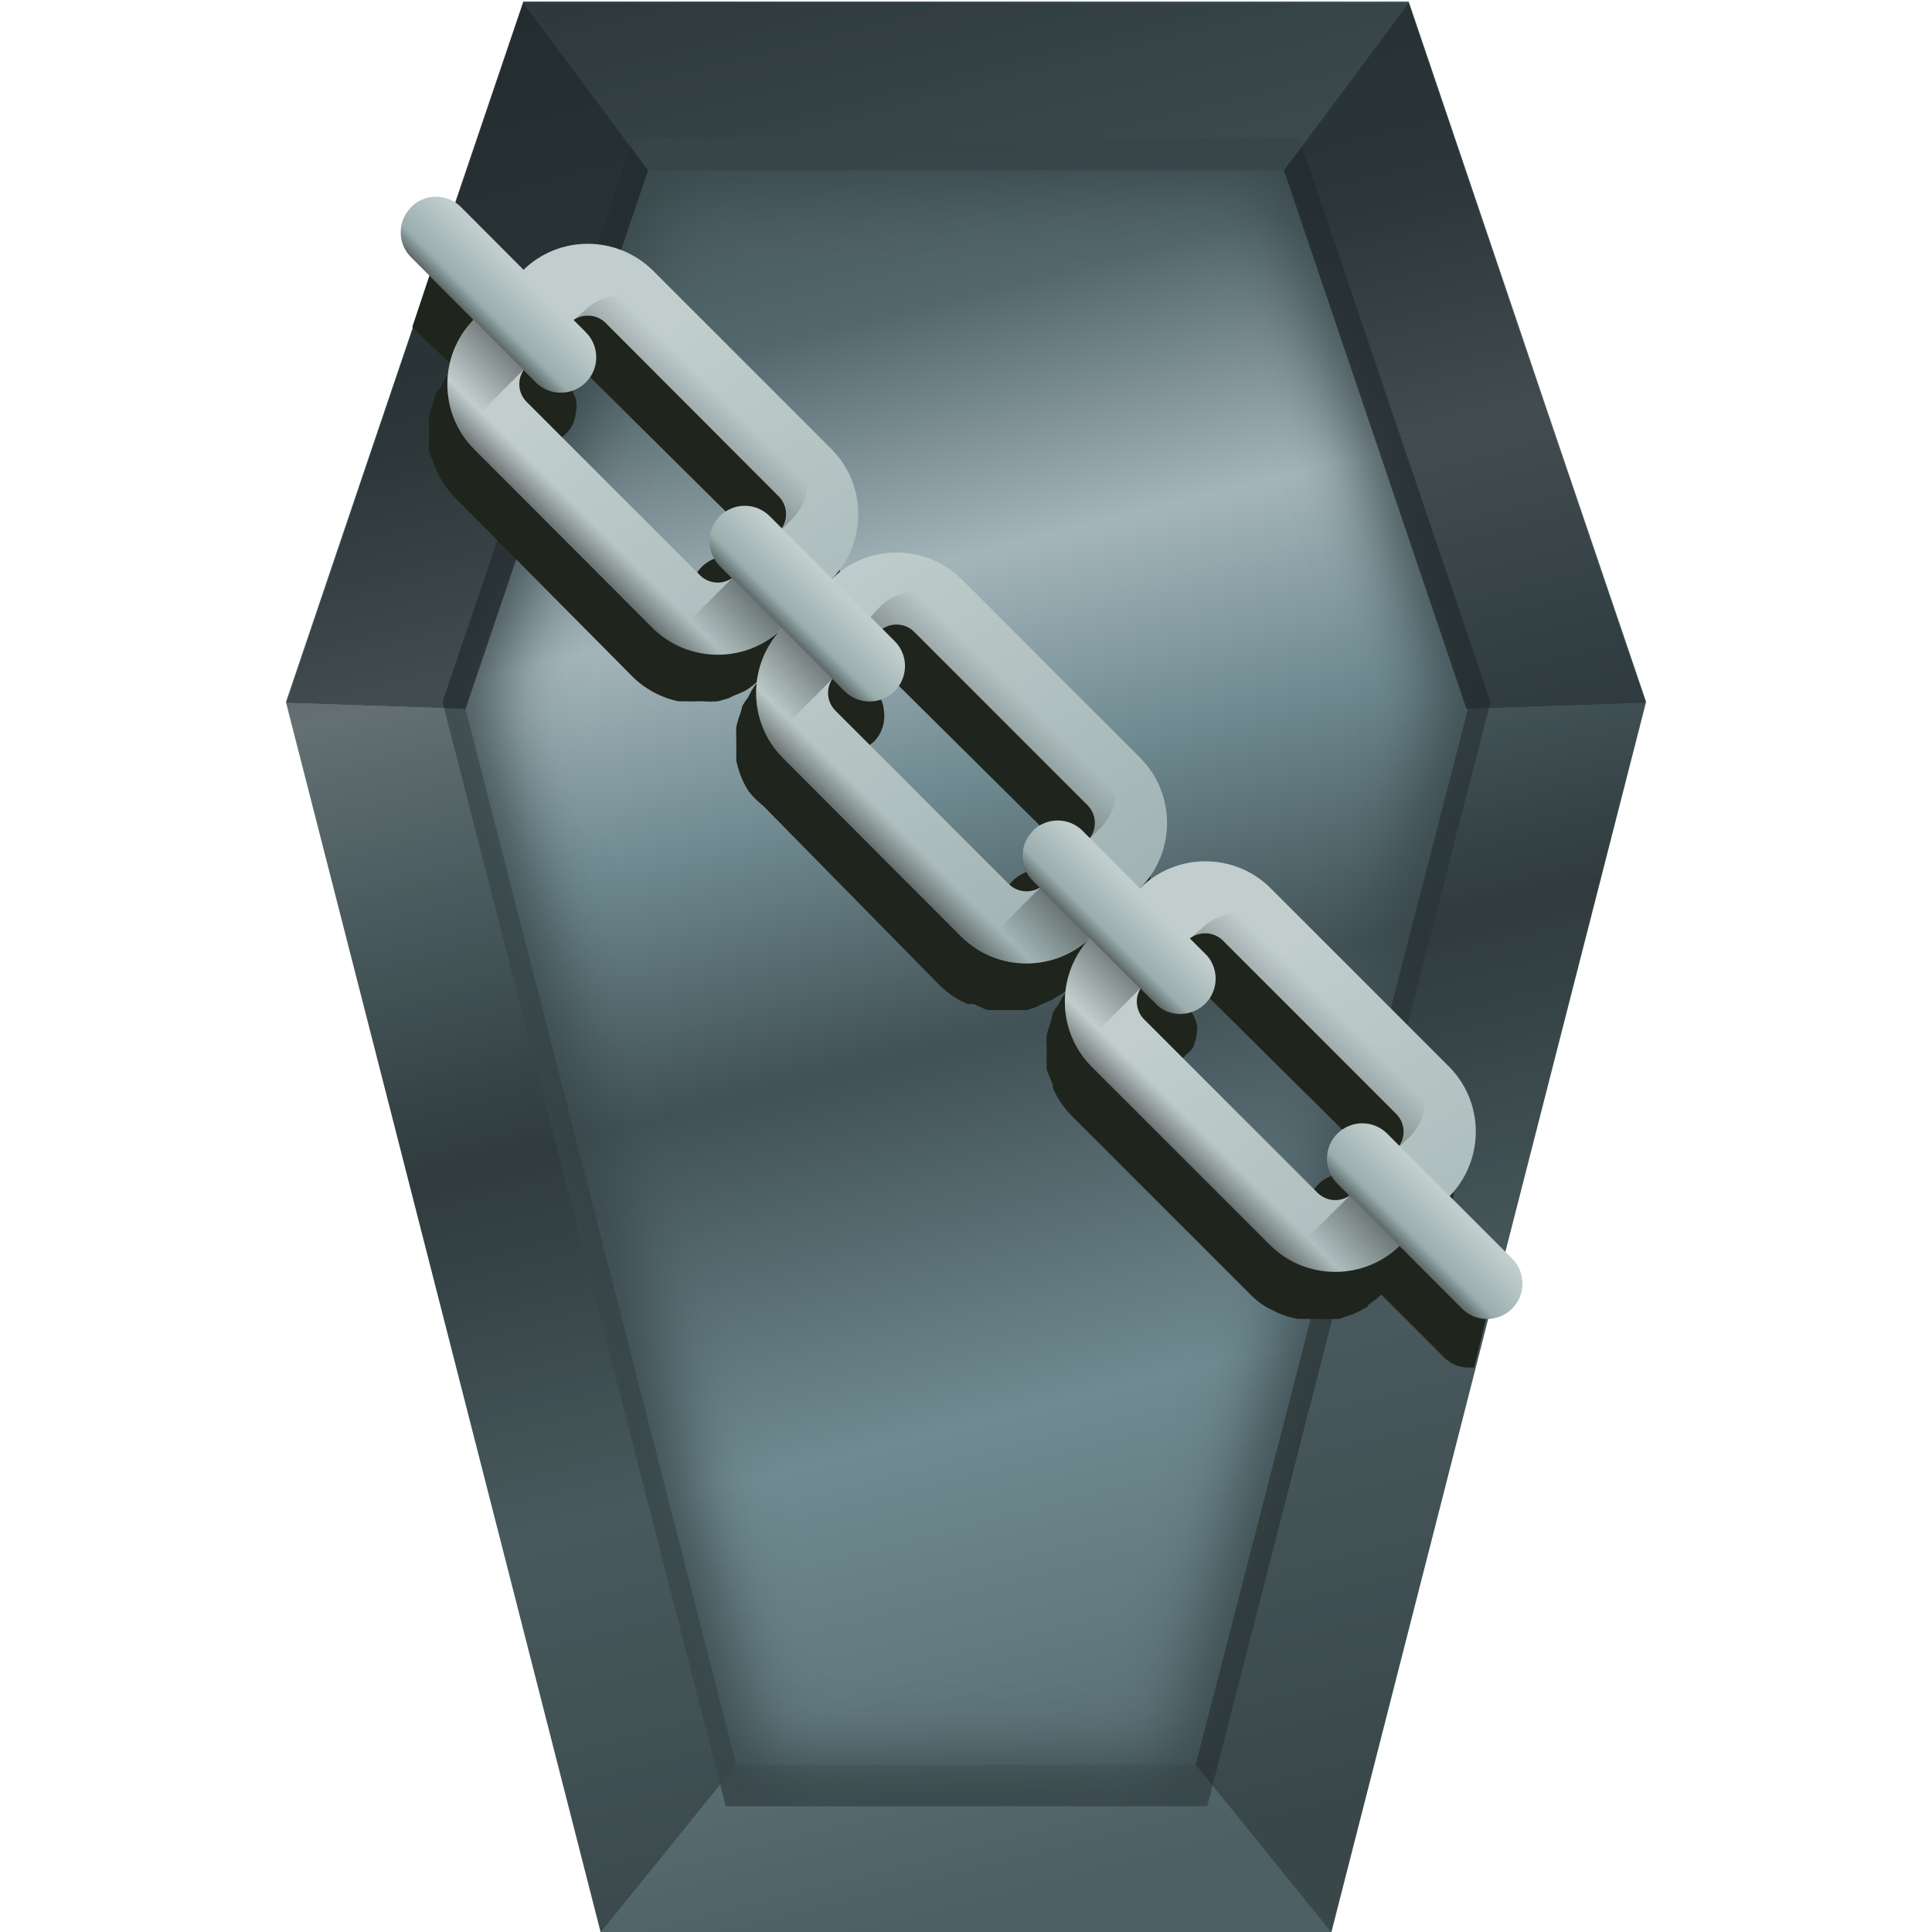
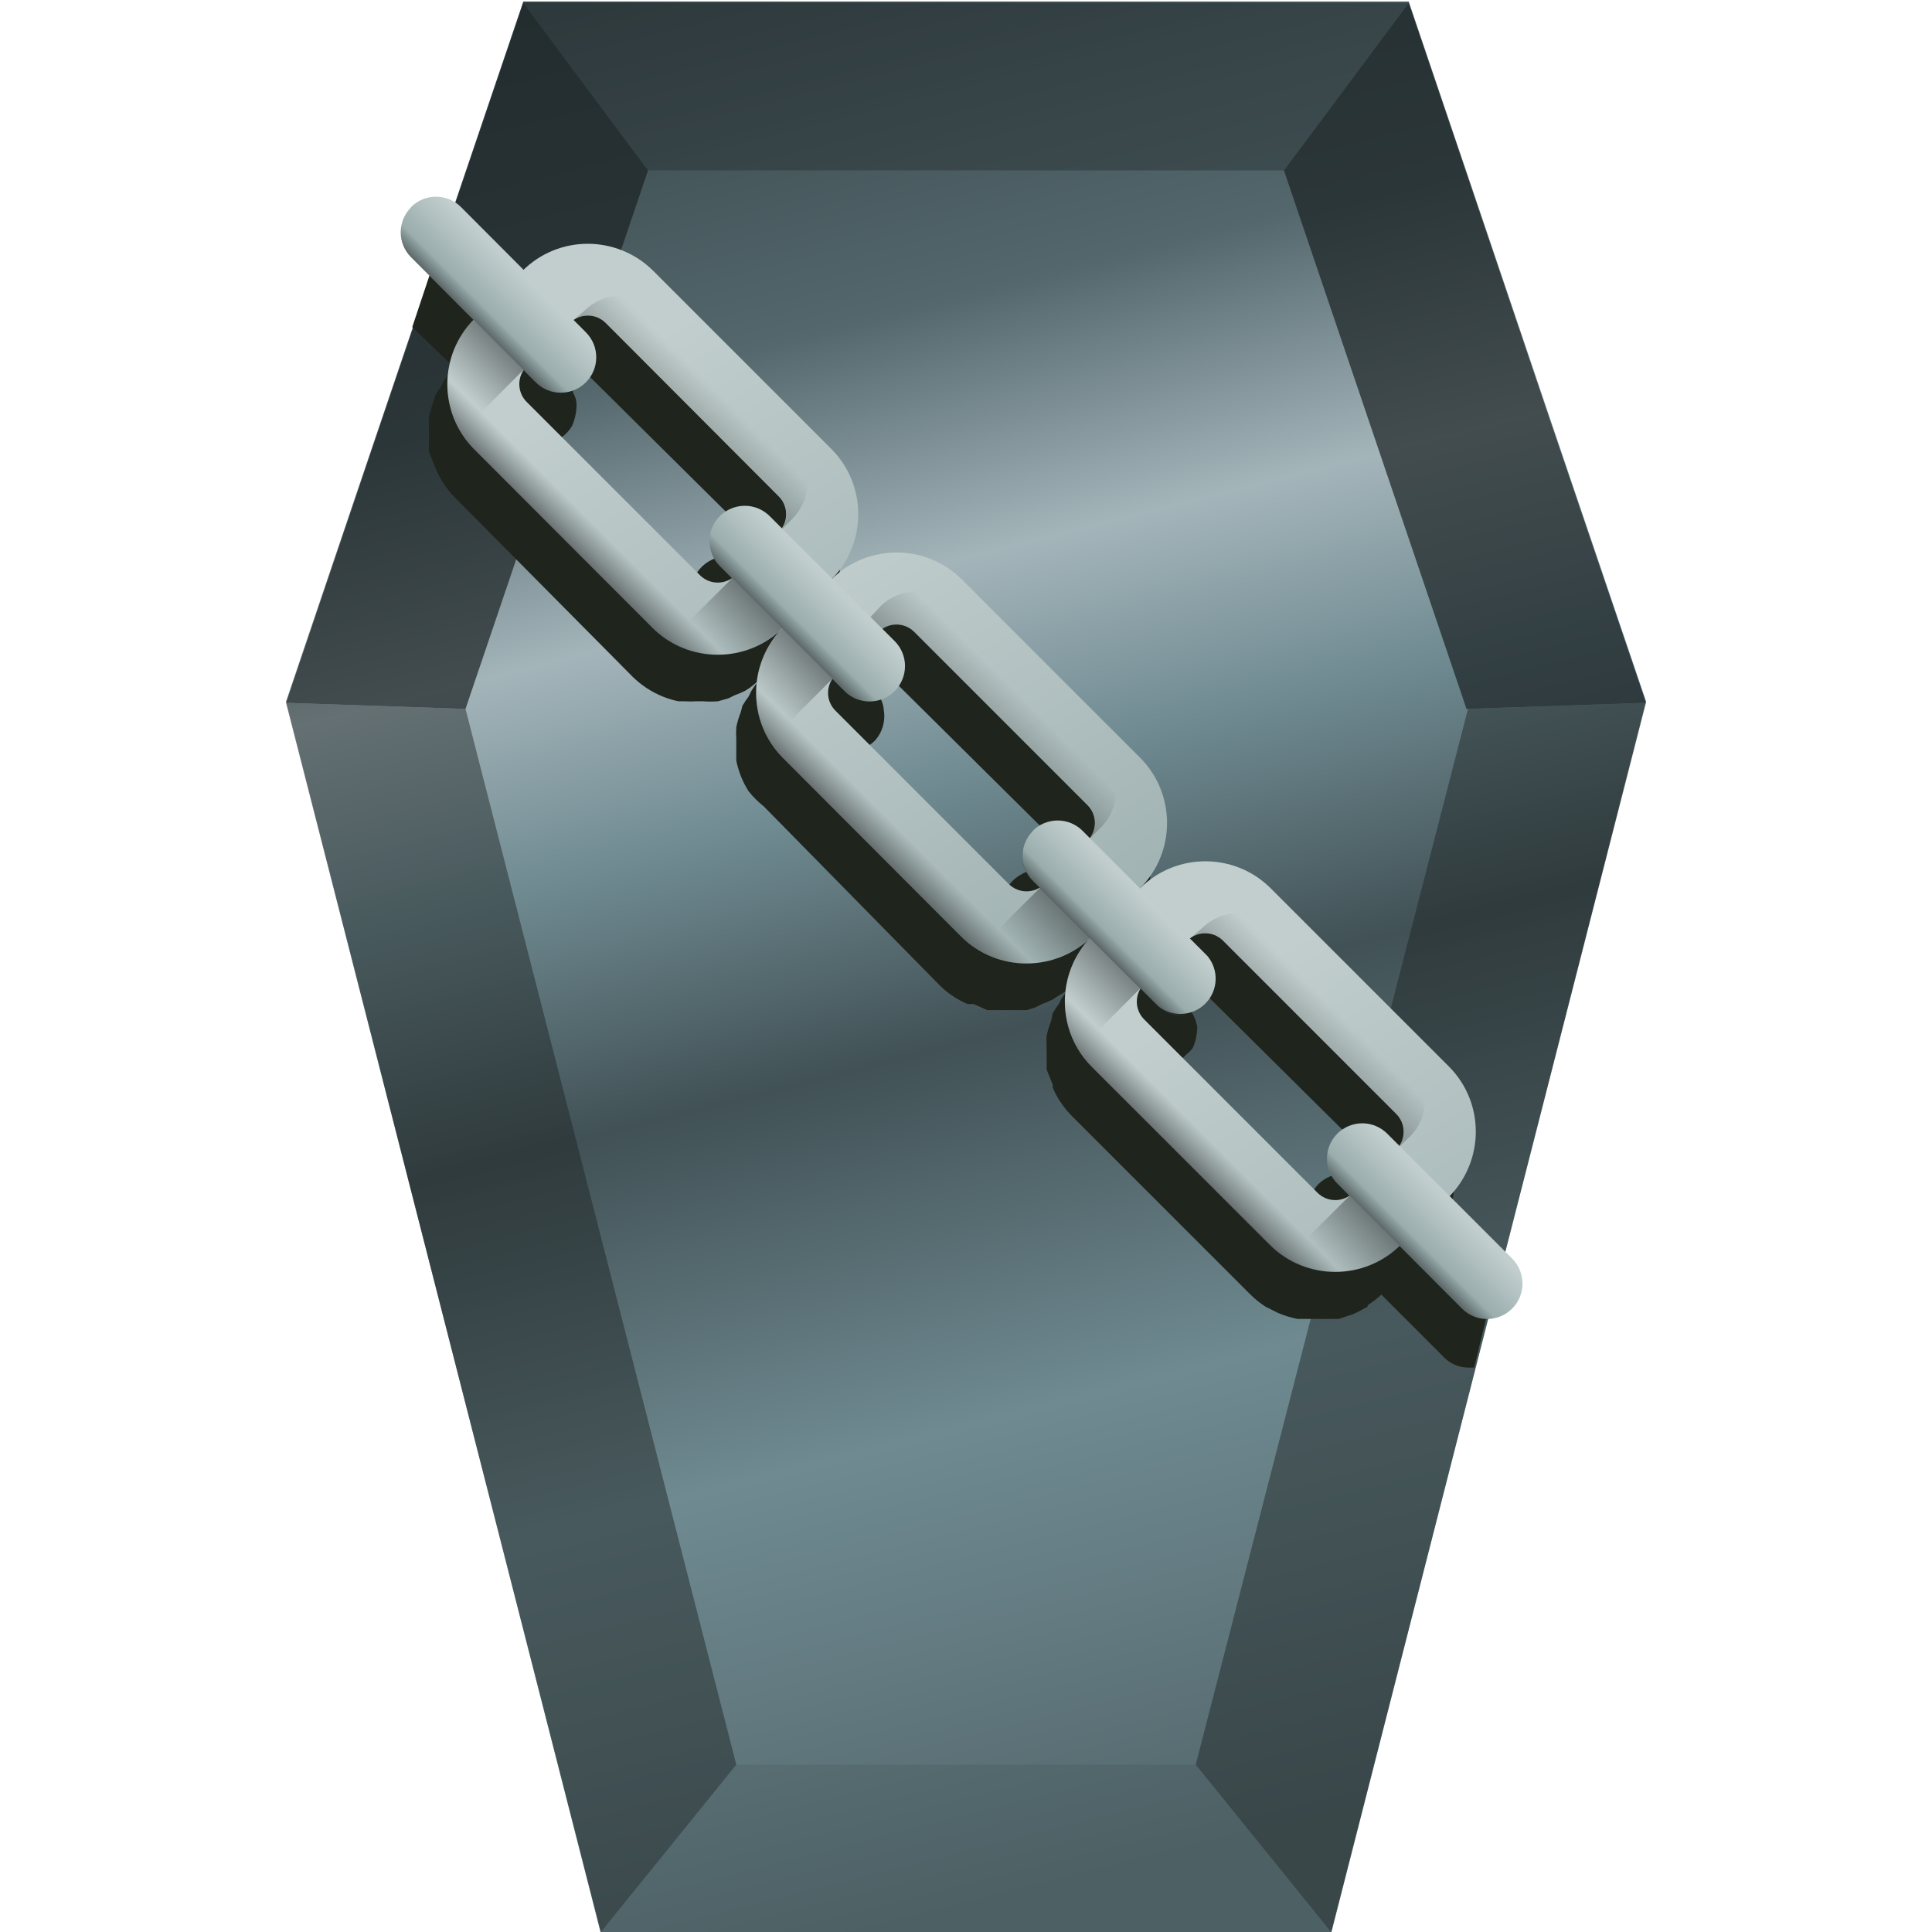
<svg xmlns="http://www.w3.org/2000/svg" xmlns:xlink="http://www.w3.org/1999/xlink" width="48" height="48" viewBox="0 0 12.7 12.7">
  <defs>
-     <linearGradient id="f" x1="228.05" x2="2.6" y1="326.56" y2="-25.34" gradientTransform="matrix(.04167 0 0 -.04167 20.88 29.4)" gradientUnits="userSpaceOnUse">
+     <linearGradient id="c" x1="228.05" x2="2.6" y1="326.56" y2="-25.34" gradientTransform="matrix(.04167 0 0 -.04167 20.88 29.4)" gradientUnits="userSpaceOnUse">
      <stop stop-color="#C2CECE" offset="0" />
      <stop stop-color="#97AAAA" offset="1" />
    </linearGradient>
-     <linearGradient id="g" x1="97.43" x2="167.02" y1="224.12" y2="154.54" gradientTransform="matrix(.04167 0 0 -.04167 20.88 29.4)" gradientUnits="userSpaceOnUse">
+     <linearGradient id="d" x1="97.43" x2="167.02" y1="224.12" y2="154.54" gradientTransform="matrix(.04167 0 0 -.04167 20.88 29.4)" gradientUnits="userSpaceOnUse">
      <stop stop-color="#363F3E" stop-opacity="0" offset="0" />
      <stop stop-color="#303033" offset="1" />
    </linearGradient>
-     <linearGradient id="h" x1="178.6" x2="203.92" y1="135.12" y2="109.8" gradientTransform="matrix(.04167 0 0 -.04167 20.88 29.4)" gradientUnits="userSpaceOnUse">
+     <linearGradient id="e" x1="178.6" x2="203.92" y1="135.12" y2="109.8" gradientTransform="matrix(.04167 0 0 -.04167 20.88 29.4)" gradientUnits="userSpaceOnUse">
      <stop stop-color="#363F3E" stop-opacity="0" offset="0" />
      <stop stop-color="#303033" offset="1" />
    </linearGradient>
-     <linearGradient id="i" x1="222.35" x2="-3.1" y1="122.48" y2="117.61" gradientTransform="matrix(.04167 0 0 -.04167 20.88 29.4)" gradientUnits="userSpaceOnUse">
+     <linearGradient id="f" x1="222.35" x2="-3.1" y1="122.48" y2="117.61" gradientTransform="matrix(.04167 0 0 -.04167 20.88 29.4)" gradientUnits="userSpaceOnUse">
      <stop stop-color="#C2CECE" offset="0" />
      <stop stop-color="#97AAAA" offset="1" />
    </linearGradient>
-     <linearGradient id="j" x1="374.04" x2="148.59" y1="438.94" y2="87.04" gradientTransform="matrix(.04167 0 0 -.04167 20.88 29.4)" gradientUnits="userSpaceOnUse">
+     <linearGradient id="g" x1="374.04" x2="148.59" y1="438.94" y2="87.04" gradientTransform="matrix(.04167 0 0 -.04167 20.88 29.4)" gradientUnits="userSpaceOnUse">
      <stop stop-color="#C2CECE" offset="0" />
      <stop stop-color="#97AAAA" offset="1" />
    </linearGradient>
-     <linearGradient id="k" x1="299.35" x2="368.18" y1="426.19" y2="357.36" gradientTransform="matrix(.04167 0 0 -.04167 20.88 29.4)" gradientUnits="userSpaceOnUse">
+     <linearGradient id="h" x1="299.35" x2="368.18" y1="426.19" y2="357.36" gradientTransform="matrix(.04167 0 0 -.04167 20.88 29.4)" gradientUnits="userSpaceOnUse">
      <stop stop-color="#363F3E" stop-opacity="0" offset="0" />
      <stop stop-color="#303033" offset="1" />
    </linearGradient>
-     <linearGradient id="l" x1="384.51" x2="409.83" y1="341.03" y2="315.71" gradientTransform="matrix(.04167 0 0 -.04167 20.88 29.4)" gradientUnits="userSpaceOnUse">
+     <linearGradient id="i" x1="384.51" x2="409.83" y1="341.03" y2="315.71" gradientTransform="matrix(.04167 0 0 -.04167 20.88 29.4)" gradientUnits="userSpaceOnUse">
      <stop stop-color="#363F3E" stop-opacity="0" offset="0" />
      <stop stop-color="#303033" offset="1" />
    </linearGradient>
-     <linearGradient id="m" x1="222.45" x2="-3" y1="323.94" y2="319.07" gradientTransform="matrix(.04167 0 0 -.04167 20.88 29.4)" gradientUnits="userSpaceOnUse">
+     <linearGradient id="j" x1="222.45" x2="-3" y1="323.94" y2="319.07" gradientTransform="matrix(.04167 0 0 -.04167 20.88 29.4)" gradientUnits="userSpaceOnUse">
      <stop stop-color="#C2CECE" offset="0" />
      <stop stop-color="#97AAAA" offset="1" />
    </linearGradient>
-     <linearGradient id="n" x1="281.66" x2="227.45" y1="237.97" y2="292.18" gradientTransform="matrix(.04167 0 0 -.04167 20.88 29.4)" gradientUnits="userSpaceOnUse">
+     <linearGradient id="k" x1="281.66" x2="227.45" y1="237.97" y2="292.18" gradientTransform="matrix(.04167 0 0 -.04167 20.88 29.4)" gradientUnits="userSpaceOnUse">
      <stop stop-color="#363F3E" stop-opacity="0" offset="0" />
      <stop stop-color="#303033" offset="1" />
    </linearGradient>
-     <linearGradient id="o" x1="222.39" x2="247.73" y1="297.24" y2="271.9" gradientTransform="matrix(.04167 0 0 -.04167 20.88 29.4)" gradientUnits="userSpaceOnUse">
+     <linearGradient id="l" x1="222.39" x2="247.73" y1="297.24" y2="271.9" gradientTransform="matrix(.04167 0 0 -.04167 20.88 29.4)" gradientUnits="userSpaceOnUse">
      <stop stop-color="#C2CECE" offset="0" />
      <stop stop-color="#97AAAA" offset="1" />
    </linearGradient>
-     <linearGradient id="p" x1="245.74" x2="258.96" y1="273.89" y2="260.67" gradientTransform="matrix(.04167 0 0 -.04167 20.88 29.4)" gradientUnits="userSpaceOnUse">
+     <linearGradient id="m" x1="245.74" x2="258.96" y1="273.89" y2="260.67" gradientTransform="matrix(.04167 0 0 -.04167 20.88 29.4)" gradientUnits="userSpaceOnUse">
      <stop stop-color="#363F3E" stop-opacity="0" offset="0" />
      <stop stop-color="#303033" offset="1" />
    </linearGradient>
-     <linearGradient id="q" x1="374.04" x2="148.59" y1="438.94" y2="87.04" gradientTransform="matrix(.04167 0 0 -.04167 3.72 46.56)" gradientUnits="userSpaceOnUse">
+     <linearGradient id="n" x1="374.04" x2="148.59" y1="438.94" y2="87.04" gradientTransform="matrix(.04167 0 0 -.04167 3.72 46.56)" gradientUnits="userSpaceOnUse">
      <stop stop-color="#C2CECE" offset="0" />
      <stop stop-color="#97AAAA" offset="1" />
    </linearGradient>
-     <linearGradient id="r" x1="299.35" x2="368.18" y1="426.19" y2="357.36" gradientTransform="matrix(.04167 0 0 -.04167 3.72 46.56)" gradientUnits="userSpaceOnUse">
+     <linearGradient id="o" x1="299.35" x2="368.18" y1="426.19" y2="357.36" gradientTransform="matrix(.04167 0 0 -.04167 3.72 46.56)" gradientUnits="userSpaceOnUse">
      <stop stop-color="#363F3E" stop-opacity="0" offset="0" />
      <stop stop-color="#303033" offset="1" />
    </linearGradient>
-     <linearGradient id="s" x1="384.51" x2="409.83" y1="341.03" y2="315.71" gradientTransform="matrix(.04167 0 0 -.04167 3.72 46.56)" gradientUnits="userSpaceOnUse">
+     <linearGradient id="p" x1="384.51" x2="409.83" y1="341.03" y2="315.71" gradientTransform="matrix(.04167 0 0 -.04167 3.72 46.56)" gradientUnits="userSpaceOnUse">
      <stop stop-color="#363F3E" stop-opacity="0" offset="0" />
      <stop stop-color="#303033" offset="1" />
    </linearGradient>
-     <linearGradient id="t" x1="222.45" x2="-3" y1="323.94" y2="319.07" gradientTransform="matrix(.04167 0 0 -.04167 3.72 46.56)" gradientUnits="userSpaceOnUse">
+     <linearGradient id="q" x1="222.45" x2="-3" y1="323.94" y2="319.07" gradientTransform="matrix(.04167 0 0 -.04167 3.72 46.56)" gradientUnits="userSpaceOnUse">
      <stop stop-color="#C2CECE" offset="0" />
      <stop stop-color="#97AAAA" offset="1" />
    </linearGradient>
-     <linearGradient id="u" x1="281.66" x2="227.45" y1="237.97" y2="292.18" gradientTransform="matrix(.04167 0 0 -.04167 3.72 46.56)" gradientUnits="userSpaceOnUse">
+     <linearGradient id="r" x1="281.66" x2="227.45" y1="237.97" y2="292.18" gradientTransform="matrix(.04167 0 0 -.04167 3.72 46.56)" gradientUnits="userSpaceOnUse">
      <stop stop-color="#363F3E" stop-opacity="0" offset="0" />
      <stop stop-color="#303033" offset="1" />
    </linearGradient>
-     <linearGradient id="v" x1="222.39" x2="247.73" y1="297.24" y2="271.9" gradientTransform="matrix(.04167 0 0 -.04167 3.72 46.56)" gradientUnits="userSpaceOnUse">
+     <linearGradient id="s" x1="222.39" x2="247.73" y1="297.24" y2="271.9" gradientTransform="matrix(.04167 0 0 -.04167 3.72 46.56)" gradientUnits="userSpaceOnUse">
      <stop stop-color="#C2CECE" offset="0" />
      <stop stop-color="#97AAAA" offset="1" />
    </linearGradient>
-     <linearGradient id="w" x1="245.74" x2="258.96" y1="273.89" y2="260.67" gradientTransform="matrix(.04167 0 0 -.04167 3.72 46.56)" gradientUnits="userSpaceOnUse">
+     <linearGradient id="t" x1="245.74" x2="258.96" y1="273.89" y2="260.67" gradientTransform="matrix(.04167 0 0 -.04167 3.72 46.56)" gradientUnits="userSpaceOnUse">
      <stop stop-color="#363F3E" stop-opacity="0" offset="0" />
      <stop stop-color="#303033" offset="1" />
    </linearGradient>
-     <linearGradient id="x" x1="281.66" x2="227.45" y1="237.97" y2="292.18" gradientTransform="matrix(.04167 0 0 -.04167 12.3 37.98)" gradientUnits="userSpaceOnUse">
+     <linearGradient id="u" x1="281.66" x2="227.45" y1="237.97" y2="292.18" gradientTransform="matrix(.04167 0 0 -.04167 12.3 37.98)" gradientUnits="userSpaceOnUse">
      <stop stop-color="#363F3E" stop-opacity="0" offset="0" />
      <stop stop-color="#303033" offset="1" />
    </linearGradient>
-     <linearGradient id="y" x1="222.39" x2="247.73" y1="297.24" y2="271.9" gradientTransform="matrix(.04167 0 0 -.04167 12.18 38.15)" gradientUnits="userSpaceOnUse">
+     <linearGradient id="v" x1="222.39" x2="247.73" y1="297.24" y2="271.9" gradientTransform="matrix(.04167 0 0 -.04167 12.18 38.15)" gradientUnits="userSpaceOnUse">
      <stop stop-color="#C2CECE" offset="0" />
      <stop stop-color="#97AAAA" offset="1" />
    </linearGradient>
-     <linearGradient id="z" x1="245.74" x2="258.96" y1="273.89" y2="260.67" gradientTransform="matrix(.04167 0 0 -.04167 12.18 38.15)" gradientUnits="userSpaceOnUse">
+     <linearGradient id="w" x1="245.74" x2="258.96" y1="273.89" y2="260.67" gradientTransform="matrix(.04167 0 0 -.04167 12.18 38.15)" gradientUnits="userSpaceOnUse">
      <stop stop-color="#363F3E" stop-opacity="0" offset="0" />
      <stop stop-color="#303033" offset="1" />
    </linearGradient>
-     <linearGradient id="A" x1="281.66" x2="227.45" y1="237.97" y2="292.18" gradientTransform="matrix(.04167 0 0 -.04167 29.46 20.82)" gradientUnits="userSpaceOnUse">
+     <linearGradient id="x" x1="281.66" x2="227.45" y1="237.97" y2="292.18" gradientTransform="matrix(.04167 0 0 -.04167 29.46 20.82)" gradientUnits="userSpaceOnUse">
      <stop stop-color="#363F3E" stop-opacity="0" offset="0" />
      <stop stop-color="#303033" offset="1" />
    </linearGradient>
-     <linearGradient id="B" x1="222.39" x2="247.73" y1="297.24" y2="271.9" gradientTransform="matrix(.04167 0 0 -.04167 29.46 20.82)" gradientUnits="userSpaceOnUse">
+     <linearGradient id="y" x1="222.39" x2="247.73" y1="297.24" y2="271.9" gradientTransform="matrix(.04167 0 0 -.04167 29.46 20.82)" gradientUnits="userSpaceOnUse">
      <stop stop-color="#C2CECE" offset="0" />
      <stop stop-color="#97AAAA" offset="1" />
    </linearGradient>
-     <linearGradient id="C" x1="245.74" x2="258.96" y1="273.89" y2="260.67" gradientTransform="matrix(.04167 0 0 -.04167 29.46 20.82)" gradientUnits="userSpaceOnUse">
+     <linearGradient id="z" x1="245.74" x2="258.96" y1="273.89" y2="260.67" gradientTransform="matrix(.04167 0 0 -.04167 29.46 20.82)" gradientUnits="userSpaceOnUse">
      <stop stop-color="#363F3E" stop-opacity="0" offset="0" />
      <stop stop-color="#303033" offset="1" />
    </linearGradient>
-     <linearGradient gradientTransform="scale(.26458)" xlink:href="#a" id="c" x1="13" y1=".03" x2="24.9" y2="47.18" gradientUnits="userSpaceOnUse" />
+     <linearGradient gradientTransform="scale(.26458)" xlink:href="#a" id="b" x1="13" y1=".03" x2="24.9" y2="47.18" gradientUnits="userSpaceOnUse" />
    <linearGradient id="a">
      <stop offset="0" stop-color="#374548" />
      <stop offset=".2" stop-color="#53676c" />
      <stop offset=".33" stop-color="#a4b5ba" />
      <stop offset=".44" stop-color="#6f8a91" />
      <stop offset=".57" stop-color="#415155" />
      <stop offset=".76" stop-color="#6f8a91" />
      <stop offset="1" stop-color="#53676c" />
    </linearGradient>
-     <clipPath id="d">
-       <path d="M-5.02.03l-3.1 4.15H-23.9l-4.55 13.4 6.73 26.24h11.44l6.73-26.24-4.55-13.4z" fill="url(#linearGradient1212)" />
-     </clipPath>
-     <filter id="e" x="-.08" width="1.17" y="-.05" height="1.09" color-interpolation-filters="sRGB">
-       <feGaussianBlur stdDeviation=".86" />
-     </filter>
-     <linearGradient id="b">
-       <stop offset="0" stop-color="#1a1a1a" />
-       <stop offset="1" stop-color="#1a1a1a" stop-opacity=".51" />
-     </linearGradient>
  </defs>
-   <path d="M10.82 4.6l-2.07 8.1h-4.8L1.88 4.6 3.44 0h5.82z" fill="url(#c)" transform="translate(0 .01)" />
+   <path d="M10.82 4.6l-2.07 8.1h-4.8L1.88 4.6 3.44 0h5.82z" fill="url(#b)" transform="translate(0 .01)" />
  <path d="M4.84 11.6l-.89 1.1h4.8l-.89-1.1z" fill="none" />
  <path d="M3.44.02l.82 1.1h4.18l.82-1.1z" fill="#1c2224" fill-opacity=".35" />
  <path d="M4.84 11.6l-.89 1.1-2.07-8.08 1.18.04z" fill="#1c2224" fill-opacity=".47" />
-   <path d="M-5.02.03l-3.1 4.15H-23.9l-4.55 13.4 6.73 26.24h11.44l6.73-26.24-4.55-13.4z" clip-path="url(#d)" transform="translate(10.78 -.25) scale(.27667)" fill="none" stroke="#374548" stroke-width="1.91" filter="url(#e)" />
  <path d="M1.88 4.62L3.44.02l.82 1.1-1.2 3.54zm8.94 0L9.26.02l-.82 1.1 1.2 3.54z" fill="#1c2224" fill-opacity=".71" />
  <path d="M7.86 11.6l.89 1.1 2.07-8.08-1.17.04z" fill="#1c2224" fill-opacity=".47" />
  <path d="M4.84 11.6l-.89 1.1h4.8l-.89-1.1z" fill="#1c2224" fill-opacity=".1" />
  <path d="M9.79 8.58l-.4-.4a.6.6 0 0 0 0-.84L8.24 6.18a.6.6 0 0 0-.86 0 .6.6 0 0 0 0-.86L6.2 4.14a.6.6 0 0 0-.86 0 .6.6 0 0 0 0-.86L4.17 2.1a.6.6 0 0 0-.86 0l-.4-.42-.04-.01-.16.48.28.27a.62.62 0 0 0-.07.08l-.02.04a.6.6 0 0 0-.04.06l-.01.04a.6.6 0 0 0-.03.1.6.6 0 0 0 0 .08v.15l.04.1a.6.6 0 0 0 .13.2l1.17 1.18a.61.61 0 0 0 .2.13.6.6 0 0 0 .1.03h.04a.7.7 0 0 0 .08 0h.04a.72.72 0 0 0 .1 0l.07-.02.04-.02a.59.59 0 0 0 .07-.03l.03-.02A.61.61 0 0 0 5 4.46a.6.6 0 0 0-.06.08l-.02.04a.6.6 0 0 0-.04.06l-.01.04a.6.6 0 0 0-.03.1.6.6 0 0 0 0 .08V5a.6.6 0 0 0 .08.2.6.6 0 0 0 .1.1l1.16 1.18a.59.59 0 0 0 .18.12h.04l.09.04h.26a.6.6 0 0 0 .06-.02l.04-.02a.6.6 0 0 0 .07-.03l.03-.02a.61.61 0 0 0 .09-.06.61.61 0 0 0-.06.07l-.02.04a.6.6 0 0 0-.04.06l-.01.05a.6.6 0 0 0-.03.1.6.6 0 0 0 0 .07v.15l.04.1v.02a.6.6 0 0 0 .12.18l1.18 1.18a.6.6 0 0 0 .1.08l.08.04a.63.63 0 0 0 .13.04h.16a.7.7 0 0 0 .06 0h.05l.06-.02.03-.01a.6.6 0 0 0 .08-.04l.02-.01v-.01a.6.6 0 0 0 .09-.07l.4.4a.23.23 0 0 0 .18.08h.03zM3.74 2.4c.04 0 .08 0 .1.04L5 3.59c.06.06.06.15.02.2l-.08-.07a.23.23 0 0 0-.28-.03.23.23 0 0 0-.05.36l.08.08a.16.16 0 0 1-.2-.02L3.33 2.98a.16.16 0 0 1-.01-.2l.08.07a.23.23 0 0 0 .36-.05c.02-.04.03-.1.03-.14 0-.05-.03-.1-.07-.14l-.07-.07a.16.16 0 0 1 .09-.03zm2.03 2.02c.04 0 .08.02.1.05l1.15 1.14c.05.05.06.12.04.18 0 .02-.02.03-.03.04l-.04-.05a.23.23 0 0 0-.28-.03.23.23 0 0 0-.12.2c0 .06.03.12.07.16l.04.04a.16.16 0 0 1-.2-.02L5.36 5a.16.16 0 0 1-.01-.2l.08.07a.23.23 0 0 0 .32 0 .24.24 0 0 0 .06-.2.2.2 0 0 0-.06-.13l-.07-.07a.16.16 0 0 1 .09-.04zM7.8 6.46c.04 0 .08.02.1.05l1.15 1.14c.06.06.06.15.02.2l-.08-.07a.23.23 0 0 0-.28-.03.23.23 0 0 0-.11.2c0 .06.02.1.06.16l.08.08a.16.16 0 0 1-.2-.02L7.38 7.03a.16.16 0 0 1-.02-.2l.1.1a.23.23 0 0 0 .34 0 .23.23 0 0 0 .04-.04c.02-.04.03-.1.03-.14a.27.27 0 0 0-.07-.14l-.11-.11a.16.16 0 0 1 .1-.04z" fill="#1f241c" />
  <g stroke-width=".04">
-     <path transform="matrix(-.23655 0 0 .23655 12.58 -.2)" d="M26.45 16.95L21.5 21.9c-1 1-1 2.63 0 3.63l1.34 1.34c1 1 2.63 1 3.63 0l4.95-4.96c1-1 1-2.62 0-3.63l-1.34-1.33c-1-1-2.63-1-3.63 0zm-2.29 8.46l-1.2-1.2a.7.7 0 0 1 0-.99l4.82-4.82a.7.7 0 0 1 .98 0l1.2 1.2a.7.7 0 0 1 0 1l-4.81 4.81a.7.7 0 0 1-.99 0z" fill="url(#f)" />
-     <path transform="matrix(-.23655 0 0 .23655 12.58 -.2)" d="M22.95 24.2a.7.7 0 0 1 0-.98l4.83-4.82a.7.7 0 0 1 .98 0l.33-.3-.37-.4a1.44 1.44 0 0 0-2.03 0l-4.1 4.1a1.44 1.44 0 0 0 0 2.04z" fill="url(#g)" />
-     <path transform="matrix(-.23655 0 0 .23655 12.58 -.2)" d="M31.42 18.29l-1.12-1.12.23.22c1 1 1 2.63 0 3.63l-4.95 4.95c-1 1-2.63 1-3.63 0l-.23-.22 1.12 1.12c1 1 2.63 1 3.63 0l4.95-4.96c1-1 1-2.62 0-3.62z" fill="url(#h)" />
-     <path transform="matrix(-.23655 0 0 .23655 12.58 -.2)" d="M23.27 24.52l-.16-.16z" fill="url(#i)" />
-     <path transform="matrix(-.23655 0 0 .23655 12.58 -.2)" d="M35.03 8.37l-4.95 4.95c-1 1-1 2.63 0 3.63l1.34 1.34c1 1 2.63 1 3.63 0L40 13.33c1-1 1-2.62 0-3.62l-1.34-1.34c-1-1-2.62-1-3.63 0zm-2.29 8.46l-1.2-1.2a.7.7 0 0 1 0-.99l4.81-4.82a.7.7 0 0 1 .99 0l1.2 1.2a.7.7 0 0 1 0 1l-4.81 4.81a.7.7 0 0 1-.99 0z" fill="url(#j)" />
-     <path transform="matrix(-.23655 0 0 .23655 12.58 -.2)" d="M31.53 15.63a.7.7 0 0 1 0-.99l4.82-4.82a.7.7 0 0 1 .99 0l-.4-.34a1.44 1.44 0 0 0-2.03 0l-3.75 3.75a1.44 1.44 0 0 0 0 2.03z" fill="url(#k)" />
-     <path transform="matrix(-.23655 0 0 .23655 12.58 -.2)" d="M40 9.7l-1.12-1.1.23.22c1 1 1 2.63 0 3.63l-4.95 4.95c-1 1-2.63 1-3.63 0l-.23-.22 1.12 1.12c1 1 2.63 1 3.63 0L40 13.33c1-1 1-2.62 0-3.62z" fill="url(#l)" />
-     <path transform="matrix(-.23655 0 0 .23655 12.58 -.2)" d="M31.85 15.94l-.16-.16z" fill="url(#m)" />
-     <path transform="matrix(-.23655 0 0 .23655 12.58 -.2)" d="M31.42 18.29c.86.85.98 2.17.37 3.16l-.9-.9-.84-.84-.2-.2 1.24-1.26.15-.14.14-.15 1.25-1.25 1.95 1.94c-.99.62-2.3.5-3.16-.37z" fill="url(#n)" />
-     <path transform="matrix(-.23655 0 0 .23655 12.58 -.2)" d="M33.18 15.19a.98.98 0 0 0-1.39 0l-3.47 3.47a.98.98 0 0 0 1.39 1.39l3.47-3.48c.38-.38.38-1 0-1.38z" fill="url(#o)" />
-     <path transform="matrix(-.23655 0 0 .23655 12.58 -.2)" d="M33.18 15.19a.98.98 0 0 0-.22-.17c.2.37.15.85-.17 1.16l-3.47 3.48a.98.98 0 0 1-1.17.16.98.98 0 0 0 1.56.23l3.47-3.48c.38-.38.38-1 0-1.38z" fill="url(#p)" />
-     <path transform="matrix(-.23655 0 0 .23655 12.58 -.2)" d="M17.87 25.53l-4.95 4.95c-1 1-1 2.62 0 3.63l1.34 1.33c1 1 2.63 1 3.63 0l4.95-4.95c1-1 1-2.62 0-3.63l-1.34-1.33c-1-1-2.63-1-3.63 0zm-2.29 8.46l-1.2-1.2a.7.7 0 0 1 0-.99l4.82-4.82a.7.7 0 0 1 .98 0l1.2 1.2a.7.7 0 0 1 0 1l-4.81 4.81a.7.7 0 0 1-.99 0z" fill="url(#q)" />
-     <path transform="matrix(-.23655 0 0 .23655 12.58 -.2)" d="M14.37 32.78a.7.7 0 0 1 0-.98l4.83-4.82a.7.7 0 0 1 .98 0l-.4-.34a1.44 1.44 0 0 0-2.03 0L14 30.4a1.44 1.44 0 0 0 0 2.03z" fill="url(#r)" />
-     <path transform="matrix(-.23655 0 0 .23655 12.58 -.2)" d="M22.84 26.86l-1.12-1.11.23.22c1 1 1 2.63 0 3.63L17 34.55c-1 1-2.63 1-3.63 0l-.23-.22 1.12 1.12c1 1 2.63 1 3.63 0l4.95-4.96c1-1 1-2.62 0-3.62z" fill="url(#s)" />
-     <path transform="matrix(-.23655 0 0 .23655 12.58 -.2)" d="M14.69 33.1l-.16-.16z" fill="url(#t)" />
-     <path transform="matrix(-.23655 0 0 .23655 12.58 -.2)" d="M14.26 35.45c.86.85 2.17.98 3.16.36l-1.95-1.94-1.25 1.25-.14.15-.07.07z" fill="url(#u)" />
-     <path transform="matrix(-.23655 0 0 .23655 12.58 -.2)" d="M16.02 32.35a.98.98 0 0 0-1.39 0l-3.47 3.47a.98.98 0 0 0 1.39 1.39l3.47-3.48c.38-.38.38-1 0-1.38z" fill="url(#v)" />
-     <path transform="matrix(-.23655 0 0 .23655 12.58 -.2)" d="M16.02 32.35a.98.98 0 0 0-.22-.17c.2.37.15.85-.17 1.16l-3.47 3.48a.98.98 0 0 1-1.17.16.98.98 0 0 0 1.56.23l3.47-3.48c.38-.38.38-1 0-1.38z" fill="url(#w)" />
-     <path transform="matrix(-.23655 0 0 .23655 12.58 -.2)" d="M22.84 26.86c.86.86.98 2.18.37 3.17l-.9-.9-.84-.84-.2-.2 1.24-1.26.15-.14.14-.15 1.25-1.25L26 27.23c-.99.62-2.3.5-3.16-.37z" fill="url(#x)" />
-     <path transform="matrix(-.23655 0 0 .23655 12.58 -.2)" d="M24.49 23.94a.98.98 0 0 0-1.4 0l-3.46 3.47A.98.98 0 0 0 21 28.8l3.48-3.48c.38-.38.38-1 0-1.38z" fill="url(#y)" />
-     <path transform="matrix(-.23655 0 0 .23655 12.58 -.2)" d="M24.49 23.94a.98.98 0 0 0-.23-.17c.2.37.15.85-.16 1.16l-3.48 3.48a.98.98 0 0 1-1.16.16.98.98 0 0 0 1.55.23l3.48-3.48c.38-.38.38-1 0-1.38z" fill="url(#z)" />
-     <path transform="matrix(-.23655 0 0 .23655 12.58 -.2)" d="M39.83 9.52h-.01l-.15.15-1.25 1.25.21.2.85.85.89.9c.61-1 .49-2.3-.37-3.16z" fill="url(#A)" />
-     <path transform="matrix(-.23655 0 0 .23655 12.58 -.2)" d="M41.76 6.6a.98.98 0 0 0-1.39 0l-3.47 3.48a.98.98 0 0 0 1.39 1.39l3.47-3.48c.38-.38.38-1 0-1.38z" fill="url(#B)" />
-     <path transform="matrix(-.23655 0 0 .23655 12.58 -.2)" d="M41.76 6.6a.98.98 0 0 0-.22-.16c.2.37.15.85-.17 1.16l-3.47 3.48a.98.98 0 0 1-1.17.16.98.98 0 0 0 1.56.23l3.47-3.48c.38-.38.38-1 0-1.38z" fill="url(#C)" />
+     <path transform="matrix(-.23655 0 0 .23655 12.58 -.2)" d="M26.45 16.95L21.5 21.9c-1 1-1 2.63 0 3.63l1.34 1.34c1 1 2.63 1 3.63 0l4.95-4.96c1-1 1-2.62 0-3.63l-1.34-1.33c-1-1-2.63-1-3.63 0zm-2.29 8.46l-1.2-1.2a.7.7 0 0 1 0-.99l4.82-4.82a.7.7 0 0 1 .98 0l1.2 1.2a.7.7 0 0 1 0 1l-4.81 4.81a.7.7 0 0 1-.99 0z" fill="url(#c)" />
+     <path transform="matrix(-.23655 0 0 .23655 12.58 -.2)" d="M22.95 24.2a.7.7 0 0 1 0-.98l4.83-4.82a.7.7 0 0 1 .98 0l.33-.3-.37-.4a1.44 1.44 0 0 0-2.03 0l-4.1 4.1a1.44 1.44 0 0 0 0 2.04z" fill="url(#d)" />
+     <path transform="matrix(-.23655 0 0 .23655 12.58 -.2)" d="M31.42 18.29l-1.12-1.12.23.22c1 1 1 2.63 0 3.63l-4.95 4.95c-1 1-2.63 1-3.63 0l-.23-.22 1.12 1.12c1 1 2.63 1 3.63 0l4.95-4.96c1-1 1-2.62 0-3.62z" fill="url(#e)" />
+     <path transform="matrix(-.23655 0 0 .23655 12.58 -.2)" d="M23.27 24.52l-.16-.16z" fill="url(#f)" />
+     <path transform="matrix(-.23655 0 0 .23655 12.58 -.2)" d="M35.03 8.37l-4.95 4.95c-1 1-1 2.63 0 3.63l1.34 1.34c1 1 2.63 1 3.63 0L40 13.33c1-1 1-2.62 0-3.62l-1.34-1.34c-1-1-2.62-1-3.63 0zm-2.29 8.46l-1.2-1.2a.7.7 0 0 1 0-.99l4.81-4.82a.7.7 0 0 1 .99 0l1.2 1.2a.7.7 0 0 1 0 1l-4.81 4.81a.7.7 0 0 1-.99 0z" fill="url(#g)" />
+     <path transform="matrix(-.23655 0 0 .23655 12.58 -.2)" d="M31.53 15.63a.7.7 0 0 1 0-.99l4.82-4.82a.7.7 0 0 1 .99 0l-.4-.34a1.44 1.44 0 0 0-2.03 0l-3.75 3.75a1.44 1.44 0 0 0 0 2.03z" fill="url(#h)" />
+     <path transform="matrix(-.23655 0 0 .23655 12.58 -.2)" d="M40 9.7l-1.12-1.1.23.22c1 1 1 2.63 0 3.63l-4.95 4.95c-1 1-2.63 1-3.63 0l-.23-.22 1.12 1.12c1 1 2.63 1 3.63 0L40 13.33c1-1 1-2.62 0-3.62z" fill="url(#i)" />
+     <path transform="matrix(-.23655 0 0 .23655 12.58 -.2)" d="M31.85 15.94l-.16-.16z" fill="url(#j)" />
+     <path transform="matrix(-.23655 0 0 .23655 12.58 -.2)" d="M31.42 18.29c.86.85.98 2.17.37 3.16l-.9-.9-.84-.84-.2-.2 1.24-1.26.15-.14.14-.15 1.25-1.25 1.95 1.94c-.99.62-2.3.5-3.16-.37z" fill="url(#k)" />
+     <path transform="matrix(-.23655 0 0 .23655 12.58 -.2)" d="M33.18 15.19a.98.98 0 0 0-1.39 0l-3.47 3.47a.98.98 0 0 0 1.39 1.39l3.47-3.48c.38-.38.38-1 0-1.38z" fill="url(#l)" />
+     <path transform="matrix(-.23655 0 0 .23655 12.58 -.2)" d="M33.18 15.19a.98.98 0 0 0-.22-.17c.2.37.15.85-.17 1.16l-3.47 3.48a.98.98 0 0 1-1.17.16.98.98 0 0 0 1.56.23l3.47-3.48c.38-.38.38-1 0-1.38z" fill="url(#m)" />
+     <path transform="matrix(-.23655 0 0 .23655 12.58 -.2)" d="M17.87 25.53l-4.95 4.95c-1 1-1 2.62 0 3.63l1.34 1.33c1 1 2.63 1 3.63 0l4.95-4.95c1-1 1-2.62 0-3.63l-1.34-1.33c-1-1-2.63-1-3.63 0zm-2.29 8.46l-1.2-1.2a.7.7 0 0 1 0-.99l4.82-4.82a.7.7 0 0 1 .98 0l1.2 1.2a.7.7 0 0 1 0 1l-4.81 4.81a.7.7 0 0 1-.99 0z" fill="url(#n)" />
+     <path transform="matrix(-.23655 0 0 .23655 12.58 -.2)" d="M14.37 32.78a.7.7 0 0 1 0-.98l4.83-4.82a.7.7 0 0 1 .98 0l-.4-.34a1.44 1.44 0 0 0-2.03 0L14 30.4a1.44 1.44 0 0 0 0 2.03z" fill="url(#o)" />
+     <path transform="matrix(-.23655 0 0 .23655 12.58 -.2)" d="M22.84 26.86l-1.12-1.11.23.22c1 1 1 2.63 0 3.63L17 34.55c-1 1-2.63 1-3.63 0l-.23-.22 1.12 1.12c1 1 2.63 1 3.63 0l4.95-4.96c1-1 1-2.62 0-3.62z" fill="url(#p)" />
+     <path transform="matrix(-.23655 0 0 .23655 12.58 -.2)" d="M14.69 33.1l-.16-.16z" fill="url(#q)" />
+     <path transform="matrix(-.23655 0 0 .23655 12.58 -.2)" d="M14.26 35.45c.86.85 2.17.98 3.16.36l-1.95-1.94-1.25 1.25-.14.15-.07.07z" fill="url(#r)" />
+     <path transform="matrix(-.23655 0 0 .23655 12.58 -.2)" d="M16.02 32.35a.98.98 0 0 0-1.39 0l-3.47 3.47a.98.98 0 0 0 1.39 1.39l3.47-3.48c.38-.38.38-1 0-1.38z" fill="url(#s)" />
+     <path transform="matrix(-.23655 0 0 .23655 12.58 -.2)" d="M16.02 32.35a.98.98 0 0 0-.22-.17c.2.37.15.85-.17 1.16l-3.47 3.48a.98.98 0 0 1-1.17.16.98.98 0 0 0 1.56.23l3.47-3.48c.38-.38.38-1 0-1.38z" fill="url(#t)" />
+     <path transform="matrix(-.23655 0 0 .23655 12.58 -.2)" d="M22.84 26.86c.86.86.98 2.18.37 3.17l-.9-.9-.84-.84-.2-.2 1.24-1.26.15-.14.14-.15 1.25-1.25L26 27.23c-.99.62-2.3.5-3.16-.37z" fill="url(#u)" />
+     <path transform="matrix(-.23655 0 0 .23655 12.58 -.2)" d="M24.49 23.94a.98.98 0 0 0-1.4 0l-3.46 3.47A.98.98 0 0 0 21 28.8l3.48-3.48c.38-.38.38-1 0-1.38z" fill="url(#v)" />
+     <path transform="matrix(-.23655 0 0 .23655 12.58 -.2)" d="M24.49 23.94a.98.98 0 0 0-.23-.17c.2.37.15.85-.16 1.16l-3.48 3.48a.98.98 0 0 1-1.16.16.98.98 0 0 0 1.55.23l3.48-3.48c.38-.38.38-1 0-1.38z" fill="url(#w)" />
+     <path transform="matrix(-.23655 0 0 .23655 12.58 -.2)" d="M39.83 9.52h-.01l-.15.15-1.25 1.25.21.2.85.85.89.9c.61-1 .49-2.3-.37-3.16z" fill="url(#x)" />
+     <path transform="matrix(-.23655 0 0 .23655 12.58 -.2)" d="M41.76 6.6a.98.98 0 0 0-1.39 0l-3.47 3.48a.98.98 0 0 0 1.39 1.39l3.47-3.48c.38-.38.38-1 0-1.38z" fill="url(#y)" />
+     <path transform="matrix(-.23655 0 0 .23655 12.58 -.2)" d="M41.76 6.6a.98.98 0 0 0-.22-.16c.2.37.15.85-.17 1.16l-3.47 3.48a.98.98 0 0 1-1.17.16.98.98 0 0 0 1.56.23l3.47-3.48c.38-.38.38-1 0-1.38z" fill="url(#z)" />
  </g>
</svg>
